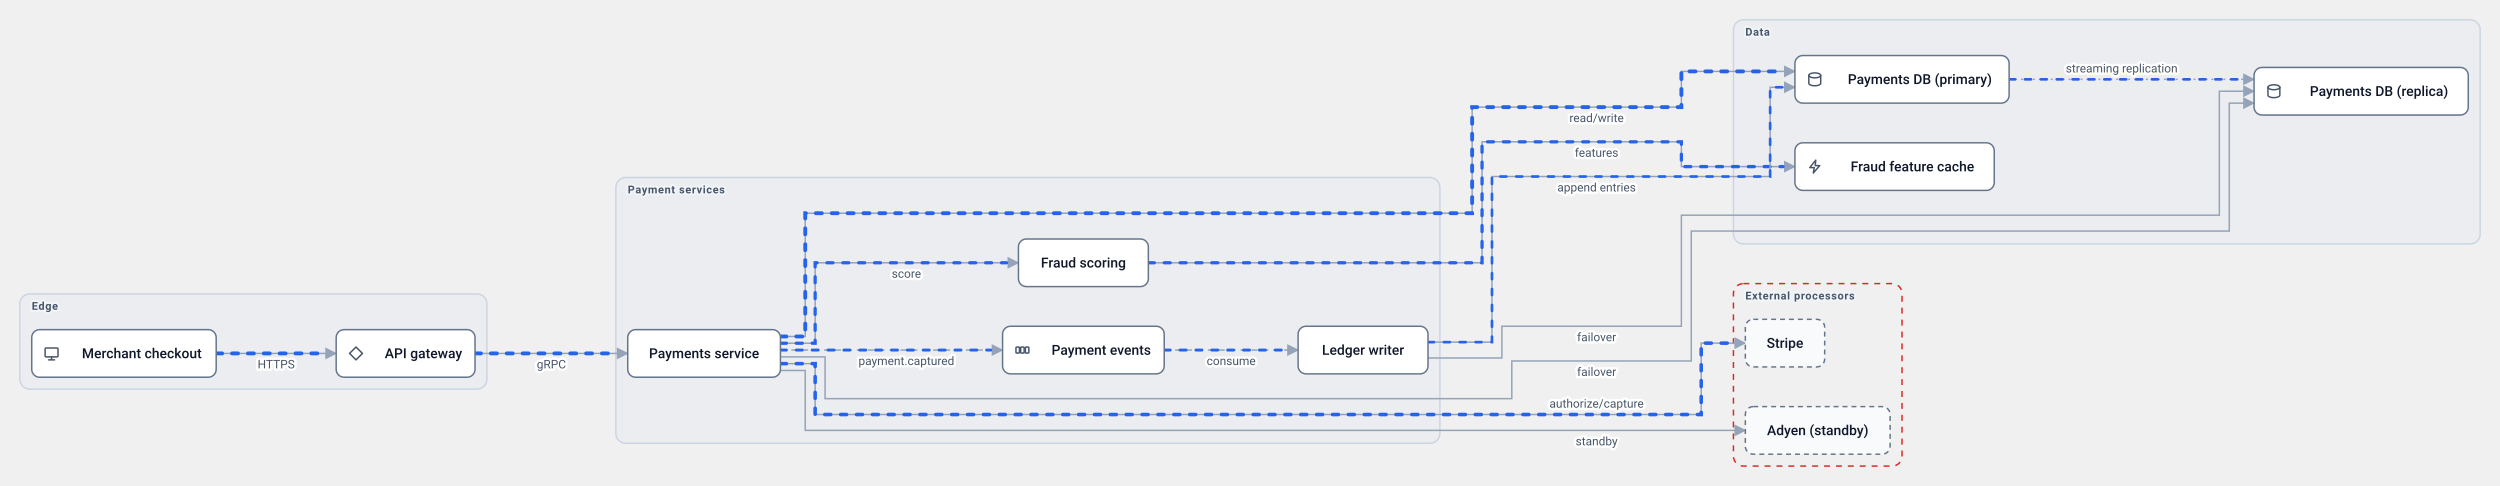
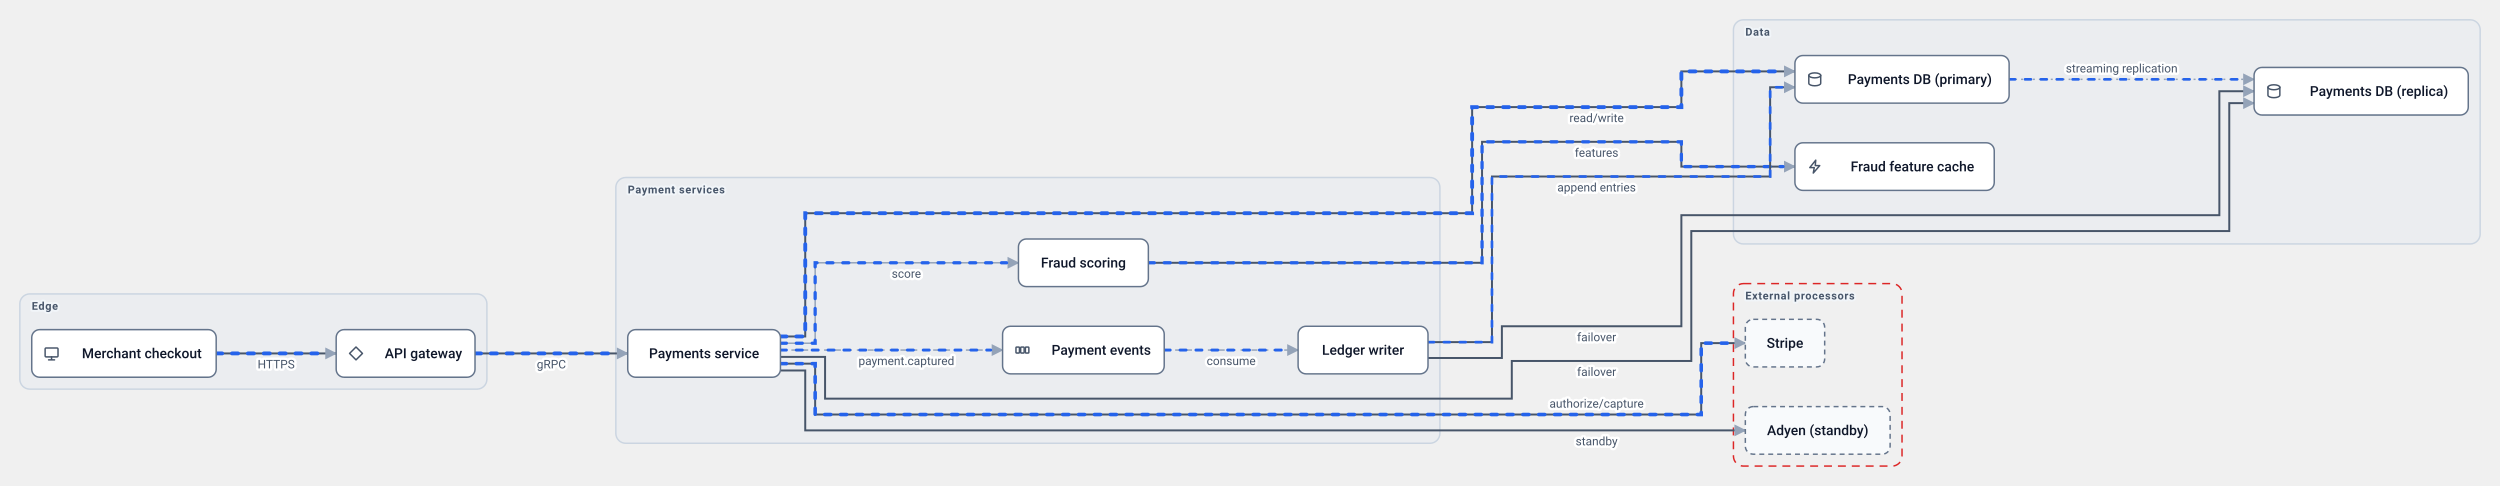
<svg xmlns="http://www.w3.org/2000/svg" viewBox="0 0 2521 490" width="2521" height="490" data-orrery="1">
  <style>.group-box{fill:#e2e8f0;fill-opacity:.35;stroke:#cbd5e1;stroke-width:1.5}
- .group-region .group-box{stroke-dasharray:8 6}
- .group-zone .group-box{stroke-dasharray:3 5}
- .group-cluster .group-box{stroke:#94a3b8}
- .group-boundary .group-box{stroke:#dc2626;stroke-dasharray:6 6;fill:none}
.group-label{font:600 11px system-ui,-apple-system,"Segoe UI",Roboto,sans-serif;fill:#475569;letter-spacing:.06em;text-transform:uppercase;paint-order:stroke;stroke:#f1f5f9;stroke-width:4px;stroke-linejoin:round}
.node-box{fill:#ffffff;stroke:#64748b;stroke-width:1.5}
- .node-external .node-box{stroke-dasharray:5 4;fill:#f8fafc}
- .node-state-failed .node-box{fill:#fef2f2;stroke:#dc2626;stroke-width:2;animation:orrery-pulse 1.2s linear infinite}
- .node-state-failed .node-label{fill:#991b1b}
- .node-state-degraded .node-box{fill:#fffbeb;stroke:#d97706;stroke-width:2}
- .node-state-degraded .node-label{fill:#92400e}
- .node-state-off{opacity:.45}
- .node-state-off .node-box{stroke-dasharray:4 4}
+ .node-label{font:500 14px system-ui,-apple-system,"Segoe UI",Roboto,sans-serif;fill:#0f172a;text-anchor:middle;dominant-baseline:central}
+ .node-tech{font:11px system-ui,-apple-system,"Segoe UI",Roboto,sans-serif;fill:#64748b;text-anchor:middle;dominant-baseline:central}
+ .replicas rect{fill:#ffffff;stroke:#94a3b8;stroke-width:1.5}
+ .badge{font:600 11px system-ui,-apple-system,"Segoe UI",Roboto,sans-serif;fill:#475569;text-anchor:end;dominant-baseline:central}
+ .node[data-ghost]{opacity:.5}.node[data-ghost] .node-box{stroke-dasharray:3 3}.node[data-ghost] .node-label{font-style:italic}
.glyph{fill:none;stroke:#475569;stroke-width:1.5;stroke-linejoin:round;stroke-linecap:round}
.glyph-text{font:600 13px system-ui,-apple-system,"Segoe UI",Roboto,sans-serif;fill:#475569;text-anchor:middle;dominant-baseline:central}
- .node-label{font:500 14px system-ui,-apple-system,"Segoe UI",Roboto,sans-serif;fill:#0f172a;text-anchor:middle;dominant-baseline:central}
.edge{fill:none;stroke:#94a3b8;stroke-width:1.5}
+ .edge.need{stroke:#475569;stroke-width:2}
.edge-async{stroke-dasharray:6 5}
.edge-replication{stroke-dasharray:2 4}
.edge-dataflow{stroke-width:3}
.flow{fill:none;stroke:#2563eb;stroke-linecap:round;stroke-dasharray:6 10;animation:orrery-flow 1s linear infinite}
.edge-label{font:12px system-ui,-apple-system,"Segoe UI",Roboto,sans-serif;fill:#475569;text-anchor:middle;dominant-baseline:central;paint-order:stroke;stroke:#ffffff;stroke-width:5px;stroke-linejoin:round}
+ .legend text{font:12px system-ui,-apple-system,"Segoe UI",Roboto,sans-serif;fill:#475569;dominant-baseline:central}.legend .legend-name{font-weight:600;fill:#0f172a}
@keyframes orrery-flow{to{stroke-dashoffset:-16}}
- @keyframes orrery-pulse{0%{stroke-opacity:1}50%{stroke-opacity:0.4}100%{stroke-opacity:1}}</style>
+ @keyframes orrery-pulse{0%{stroke-opacity:1}50%{stroke-opacity:0.4}100%{stroke-opacity:1}}
+ .st-degraded .node-box{stroke:#d97706;stroke-width:2;fill:#fffbeb}
+ .st-degraded .group-box{stroke:#d97706;stroke-width:2;fill:#fffbeb}
+ .st-degraded .node-label{fill:#92400e}
+ .st-degraded .group-label{fill:#92400e}
+ .st-failed .node-box{stroke:#dc2626;stroke-width:2;fill:#fef2f2;animation:orrery-pulse 1.2s linear infinite}
+ .st-failed .group-box{stroke:#dc2626;stroke-width:2;fill:#fef2f2;animation:orrery-pulse 1.2s linear infinite}
+ .st-failed .node-label{fill:#991b1b}
+ .st-failed .group-label{fill:#991b1b}
+ .st-off .node-box{stroke-dasharray:4 4}
+ .st-off .group-box{stroke-dasharray:4 4}
+ .st-off{opacity:0.45}
+ .kind-external .node-box{stroke-dasharray:5 4;fill:#f8fafc}
+ .gk-region .group-box{stroke-dasharray:8 6}
+ .gk-zone .group-box{stroke-dasharray:3 5}
+ .gk-cluster .group-box{stroke:#94a3b8}
+ .gk-boundary .group-box{stroke:#dc2626;fill-opacity:0;stroke-dasharray:8 6}</style>
  <defs>
    <marker id="arrow" viewBox="0 0 12 12" refX="11" refY="6" markerWidth="12" markerHeight="12" markerUnits="userSpaceOnUse" orient="auto">
      <path d="M0 0L12 6L0 12z" fill="#94a3b8" />
+     </marker>
+     <marker id="arrow-start" viewBox="0 0 12 12" refX="1" refY="6" markerWidth="12" markerHeight="12" markerUnits="userSpaceOnUse" orient="auto">
+       <path d="M12 0L0 6L12 12z" fill="#94a3b8" />
    </marker>
  </defs>
  <g class="scene">
    <g class="view" data-view="default" data-title="Payments platform" data-size="2521 490">
      <g class="groups">
-         <g class="group group-tier" data-group="edge" data-bbox="20 296.4 471 96">
+         <g class="group gk-tier st-on" data-group="edge" data-bbox="20 296.4 471 96" data-state="on">
          <rect class="group-box" x="20" y="296.4" width="471" height="96" rx="10" />
          <text class="group-label" x="32" y="312.4">Edge</text>
        </g>
-         <g class="group group-tier" data-group="core" data-bbox="621 179 831 268">
+         <g class="group gk-tier st-on" data-group="core" data-bbox="621 179 831 268" data-state="on">
          <rect class="group-box" x="621" y="179" width="831" height="268" rx="10" />
          <text class="group-label" x="633" y="195">Payment services</text>
        </g>
-         <g class="group group-tier" data-group="data" data-bbox="1748 20 753 226">
+         <g class="group gk-tier st-on" data-group="data" data-bbox="1748 20 753 226" data-state="on">
          <rect class="group-box" x="1748" y="20" width="753" height="226" rx="10" />
          <text class="group-label" x="1760" y="36">Data</text>
        </g>
-         <g class="group group-boundary" data-group="external" data-bbox="1748 286 170 184">
+         <g class="group gk-boundary st-on" data-group="external" data-bbox="1748 286 170 184" data-state="on">
          <rect class="group-box" x="1748" y="286" width="170" height="184" rx="10" />
          <text class="group-label" x="1760" y="302">External processors</text>
        </g>
      </g>
      <g class="edges">
-         <path class="edge edge-sync" data-edge="checkout-&gt;api-gw" data-kind="sync" d="M218 356.4 L339 356.4" marker-end="url(#arrow)" />
+         <path class="edge edge-sync need" data-edge="checkout-&gt;api-gw" data-kind="sync" d="M218 356.4 L339 356.4" marker-end="url(#arrow)" />
        <path class="flow" data-flow="checkout-&gt;api-gw" data-load="0.8" d="M218 356.4 L327 356.4" style="stroke-width:3.9;animation-duration:1s" />
        <text class="edge-label" x="278.5" y="367.4">HTTPS</text>
-         <path class="edge edge-sync" data-edge="api-gw-&gt;payments-svc" data-kind="sync" d="M479 356.4 L633 356.4" marker-end="url(#arrow)" />
+         <path class="edge edge-sync need" data-edge="api-gw-&gt;payments-svc" data-kind="sync" d="M479 356.4 L633 356.4" marker-end="url(#arrow)" />
        <path class="flow" data-flow="api-gw-&gt;payments-svc" data-load="0.8" d="M479 356.4 L621 356.4" style="stroke-width:3.9;animation-duration:1s" />
        <text class="edge-label" x="556" y="367.4">gRPC</text>
        <path class="edge edge-sync" data-edge="payments-svc-&gt;fraud-svc" data-kind="sync" d="M787 346.1 L822 346.1 L822 265 L1027 265" marker-end="url(#arrow)" />
        <path class="flow" data-flow="payments-svc-&gt;fraud-svc" data-load="0.6" d="M787 346.1 L822 346.1 L822 265 L1015 265" style="stroke-width:3.3;animation-duration:1.5s" />
        <text class="edge-label" x="914" y="276">score</text>
-         <path class="edge edge-sync" data-edge="fraud-svc-&gt;fraud-cache" data-kind="sync" d="M1158 265 L1494.5 265 L1494.5 143 L1695.5 143 L1695.5 168 L1810 168" marker-end="url(#arrow)" />
+         <path class="edge edge-sync need" data-edge="fraud-svc-&gt;fraud-cache" data-kind="sync" d="M1158 265 L1494.5 265 L1494.5 143 L1695.5 143 L1695.5 168 L1810 168" marker-end="url(#arrow)" />
        <path class="flow" data-flow="fraud-svc-&gt;fraud-cache" data-load="0.6" d="M1158 265 L1494.5 265 L1494.5 143 L1695.5 143 L1695.5 168 L1798 168" style="stroke-width:3.3;animation-duration:1.5s" />
        <text class="edge-label" x="1610" y="154">features</text>
-         <path class="edge edge-sync" data-edge="payments-svc-&gt;pay-db-primary" data-kind="sync" d="M787 339.3 L812 339.3 L812 215 L1484.5 215 L1484.5 108 L1695.5 108 L1695.5 72 L1810 72" marker-end="url(#arrow)" />
+         <path class="edge edge-sync need" data-edge="payments-svc-&gt;pay-db-primary" data-kind="sync" d="M787 339.3 L812 339.3 L812 215 L1484.5 215 L1484.5 108 L1695.5 108 L1695.5 72 L1810 72" marker-end="url(#arrow)" />
        <path class="flow" data-flow="payments-svc-&gt;pay-db-primary" data-load="0.8" d="M787 339.3 L812 339.3 L812 215 L1484.5 215 L1484.5 108 L1695.5 108 L1695.5 72 L1798 72" style="stroke-width:3.9;animation-duration:1s" />
        <text class="edge-label" x="1610" y="119">read/write</text>
-         <path class="edge edge-sync" data-edge="payments-svc-&gt;pay-db-replica" data-kind="sync" d="M787 359.9 L832 359.9 L832 402 L1524.5 402 L1524.5 364 L1705.5 364 L1705.5 233 L2248 233 L2248 104 L2273 104" marker-end="url(#arrow)" />
+         <path class="edge edge-sync need" data-edge="payments-svc-&gt;pay-db-replica" data-kind="sync" d="M787 359.9 L832 359.9 L832 402 L1524.5 402 L1524.5 364 L1705.5 364 L1705.5 233 L2248 233 L2248 104 L2273 104" marker-end="url(#arrow)" />
        <path class="flow" data-flow="payments-svc-&gt;pay-db-replica" data-load="0" d="M787 359.9 L832 359.9 L832 402 L1524.5 402 L1524.5 364 L1705.5 364 L1705.5 233 L2248 233 L2248 104 L2261 104" style="stroke-width:1.5;animation:none;opacity:0" />
        <text class="edge-label" x="1610" y="375">failover</text>
        <path class="edge edge-replication" data-edge="pay-db-primary-&gt;pay-db-replica" data-kind="replication" d="M2026 80 L2273 80" marker-end="url(#arrow)" />
        <path class="flow" data-flow="pay-db-primary-&gt;pay-db-replica" data-load="0.4" d="M2026 80 L2261 80" style="stroke-width:2.7;animation-duration:2s" />
        <text class="edge-label" x="2139.5" y="69">streaming replication</text>
-         <path class="edge edge-sync" data-edge="payments-svc-&gt;stripe" data-kind="sync" d="M787 366.7 L822 366.7 L822 418 L1715.5 418 L1715.5 346 L1760 346" marker-end="url(#arrow)" />
+         <path class="edge edge-sync need" data-edge="payments-svc-&gt;stripe" data-kind="sync" d="M787 366.7 L822 366.7 L822 418 L1715.5 418 L1715.5 346 L1760 346" marker-end="url(#arrow)" />
        <path class="flow" data-flow="payments-svc-&gt;stripe" data-load="0.7" d="M787 366.7 L822 366.7 L822 418 L1715.5 418 L1715.5 346 L1748 346" style="stroke-width:3.6;animation-duration:1.3s" />
        <text class="edge-label" x="1610" y="407">authorize/capture</text>
-         <path class="edge edge-sync" data-edge="payments-svc-&gt;adyen" data-kind="sync" d="M787 373.6 L812 373.6 L812 434 L1760 434" marker-end="url(#arrow)" />
+         <path class="edge edge-sync need" data-edge="payments-svc-&gt;adyen" data-kind="sync" d="M787 373.6 L812 373.6 L812 434 L1760 434" marker-end="url(#arrow)" />
        <path class="flow" data-flow="payments-svc-&gt;adyen" data-load="0" d="M787 373.6 L812 373.6 L812 434 L1748 434" style="stroke-width:1.5;animation:none;opacity:0" />
        <text class="edge-label" x="1610" y="445">standby</text>
        <path class="edge edge-async" data-edge="payments-svc-&gt;events" data-kind="async" d="M787 353 L1011 353" marker-end="url(#arrow)" />
        <path class="flow" data-flow="payments-svc-&gt;events" data-load="0.5" d="M787 353 L999 353" style="stroke-width:3;animation-duration:1.8s" />
        <text class="edge-label" x="914" y="364">payment.captured</text>
        <path class="edge edge-async" data-edge="events-&gt;ledger-svc" data-kind="async" d="M1174 353 L1309 353" marker-end="url(#arrow)" />
        <path class="flow" data-flow="events-&gt;ledger-svc" data-load="0.5" d="M1174 353 L1297 353" style="stroke-width:3;animation-duration:1.8s" />
        <text class="edge-label" x="1241.5" y="364">consume</text>
-         <path class="edge edge-sync" data-edge="ledger-svc-&gt;pay-db-primary" data-kind="sync" d="M1440 345 L1504.5 345 L1504.5 178 L1785 178 L1785 88 L1810 88" marker-end="url(#arrow)" />
+         <path class="edge edge-sync need" data-edge="ledger-svc-&gt;pay-db-primary" data-kind="sync" d="M1440 345 L1504.5 345 L1504.5 178 L1785 178 L1785 88 L1810 88" marker-end="url(#arrow)" />
        <path class="flow" data-flow="ledger-svc-&gt;pay-db-primary" data-load="0.4" d="M1440 345 L1504.5 345 L1504.5 178 L1785 178 L1785 88 L1798 88" style="stroke-width:2.7;animation-duration:2s" />
        <text class="edge-label" x="1610" y="189">append entries</text>
-         <path class="edge edge-sync" data-edge="ledger-svc-&gt;pay-db-replica" data-kind="sync" d="M1440 361 L1514.5 361 L1514.5 329 L1695.5 329 L1695.5 217 L2238 217 L2238 92 L2273 92" marker-end="url(#arrow)" />
+         <path class="edge edge-sync need" data-edge="ledger-svc-&gt;pay-db-replica" data-kind="sync" d="M1440 361 L1514.5 361 L1514.5 329 L1695.5 329 L1695.5 217 L2238 217 L2238 92 L2273 92" marker-end="url(#arrow)" />
        <path class="flow" data-flow="ledger-svc-&gt;pay-db-replica" data-load="0" d="M1440 361 L1514.5 361 L1514.5 329 L1695.5 329 L1695.5 217 L2238 217 L2238 92 L2261 92" style="stroke-width:1.5;animation:none;opacity:0" />
        <text class="edge-label" x="1610" y="340">failover</text>
      </g>
      <g class="nodes">
-         <g class="node node-client" data-node="checkout" data-kind="client" data-state="on" data-bbox="32 332.4 186 48" transform="translate(32 332.4)">
+         <g class="node kind-client st-on" data-node="checkout" data-kind="client" data-state="on" data-bbox="32 332.4 186 48" transform="translate(32 332.4)">
          <rect class="node-box" width="186" height="48" rx="8" />
          <g class="glyph" transform="translate(12 16)">
            <rect x="1.5" y="2.5" width="13" height="9" rx="1" />
            <path d="M5 14.5h6M8 11.5v3" />
          </g>
          <text class="node-label" x="111" y="24">Merchant checkout</text>
        </g>
-         <g class="node node-gateway" data-node="api-gw" data-kind="gateway" data-state="on" data-bbox="339 332.4 140 48" transform="translate(339 332.4)">
+         <g class="node kind-gateway st-on" data-node="api-gw" data-kind="gateway" data-state="on" data-bbox="339 332.4 140 48" transform="translate(339 332.4)">
          <rect class="node-box" width="140" height="48" rx="8" />
          <g class="glyph" transform="translate(12 16)">
            <path d="M8 1.5l6.5 6.5L8 14.5 1.5 8z" />
          </g>
          <text class="node-label" x="88" y="24">API gateway</text>
        </g>
-         <g class="node node-service" data-node="payments-svc" data-kind="service" data-state="on" data-bbox="633 332.4 154 48" transform="translate(633 332.4)">
+         <g class="node kind-service st-on" data-node="payments-svc" data-kind="service" data-state="on" data-bbox="633 332.4 154 48" transform="translate(633 332.4)">
          <rect class="node-box" width="154" height="48" rx="8" />
          <text class="node-label" x="77" y="24">Payments service</text>
        </g>
-         <g class="node node-service" data-node="fraud-svc" data-kind="service" data-state="on" data-bbox="1027 241 131 48" transform="translate(1027 241)">
+         <g class="node kind-service st-on" data-node="fraud-svc" data-kind="service" data-state="on" data-bbox="1027 241 131 48" transform="translate(1027 241)">
          <rect class="node-box" width="131" height="48" rx="8" />
          <text class="node-label" x="65.5" y="24">Fraud scoring</text>
        </g>
-         <g class="node node-service" data-node="ledger-svc" data-kind="service" data-state="on" data-bbox="1309 329 131 48" transform="translate(1309 329)">
+         <g class="node kind-service st-on" data-node="ledger-svc" data-kind="service" data-state="on" data-bbox="1309 329 131 48" transform="translate(1309 329)">
          <rect class="node-box" width="131" height="48" rx="8" />
          <text class="node-label" x="65.5" y="24">Ledger writer</text>
        </g>
-         <g class="node node-queue" data-node="events" data-kind="queue" data-state="on" data-bbox="1011 329 163 48" transform="translate(1011 329)">
+         <g class="node kind-queue st-on" data-node="events" data-kind="queue" data-state="on" data-bbox="1011 329 163 48" transform="translate(1011 329)">
          <rect class="node-box" width="163" height="48" rx="8" />
          <g class="glyph" transform="translate(12 16)">
            <rect x="1.5" y="5" width="3.5" height="6" rx=".5" />
            <rect x="6.25" y="5" width="3.5" height="6" rx=".5" />
            <rect x="11" y="5" width="3.5" height="6" rx=".5" />
          </g>
          <text class="node-label" x="99.5" y="24">Payment events</text>
        </g>
-         <g class="node node-database" data-node="pay-db-primary" data-kind="database" data-state="on" data-bbox="1810 56 216 48" transform="translate(1810 56)">
+         <g class="node kind-database st-on" data-node="pay-db-primary" data-kind="database" data-state="on" data-bbox="1810 56 216 48" transform="translate(1810 56)">
          <rect class="node-box" width="216" height="48" rx="8" />
          <g class="glyph" transform="translate(12 16)">
            <ellipse cx="8" cy="4" rx="6" ry="2.5" />
            <path d="M2 4v8c0 1.4 2.7 2.5 6 2.5s6-1.1 6-2.5V4" />
          </g>
          <text class="node-label" x="126" y="24">Payments DB (primary)</text>
        </g>
-         <g class="node node-database" data-node="pay-db-replica" data-kind="database" data-state="on" data-bbox="2273 68 216 48" transform="translate(2273 68)">
+         <g class="node kind-database st-on" data-node="pay-db-replica" data-kind="database" data-state="on" data-bbox="2273 68 216 48" transform="translate(2273 68)">
          <rect class="node-box" width="216" height="48" rx="8" />
          <g class="glyph" transform="translate(12 16)">
            <ellipse cx="8" cy="4" rx="6" ry="2.5" />
            <path d="M2 4v8c0 1.4 2.7 2.5 6 2.5s6-1.1 6-2.5V4" />
          </g>
          <text class="node-label" x="126" y="24">Payments DB (replica)</text>
        </g>
-         <g class="node node-cache" data-node="fraud-cache" data-kind="cache" data-state="on" data-bbox="1810 144 201 48" transform="translate(1810 144)">
+         <g class="node kind-cache st-on" data-node="fraud-cache" data-kind="cache" data-state="on" data-bbox="1810 144 201 48" transform="translate(1810 144)">
          <rect class="node-box" width="201" height="48" rx="8" />
          <g class="glyph" transform="translate(12 16)">
            <path d="M9 1.5L3 9h4.5l-1 5.5L13 7H8.5z" />
          </g>
          <text class="node-label" x="118.5" y="24">Fraud feature cache</text>
        </g>
-         <g class="node node-external" data-node="stripe" data-kind="external" data-state="on" data-bbox="1760 322 80 48" transform="translate(1760 322)">
+         <g class="node kind-external st-on" data-node="stripe" data-kind="external" data-state="on" data-bbox="1760 322 80 48" transform="translate(1760 322)">
          <rect class="node-box" width="80" height="48" rx="8" />
          <text class="node-label" x="40" y="24">Stripe</text>
        </g>
-         <g class="node node-external" data-node="adyen" data-kind="external" data-state="on" data-bbox="1760 410 146 48" transform="translate(1760 410)">
+         <g class="node kind-external st-on" data-node="adyen" data-kind="external" data-state="on" data-bbox="1760 410 146 48" transform="translate(1760 410)">
          <rect class="node-box" width="146" height="48" rx="8" />
          <text class="node-label" x="73" y="24">Adyen (standby)</text>
        </g>
      </g>
    </g>
  </g>
</svg>
